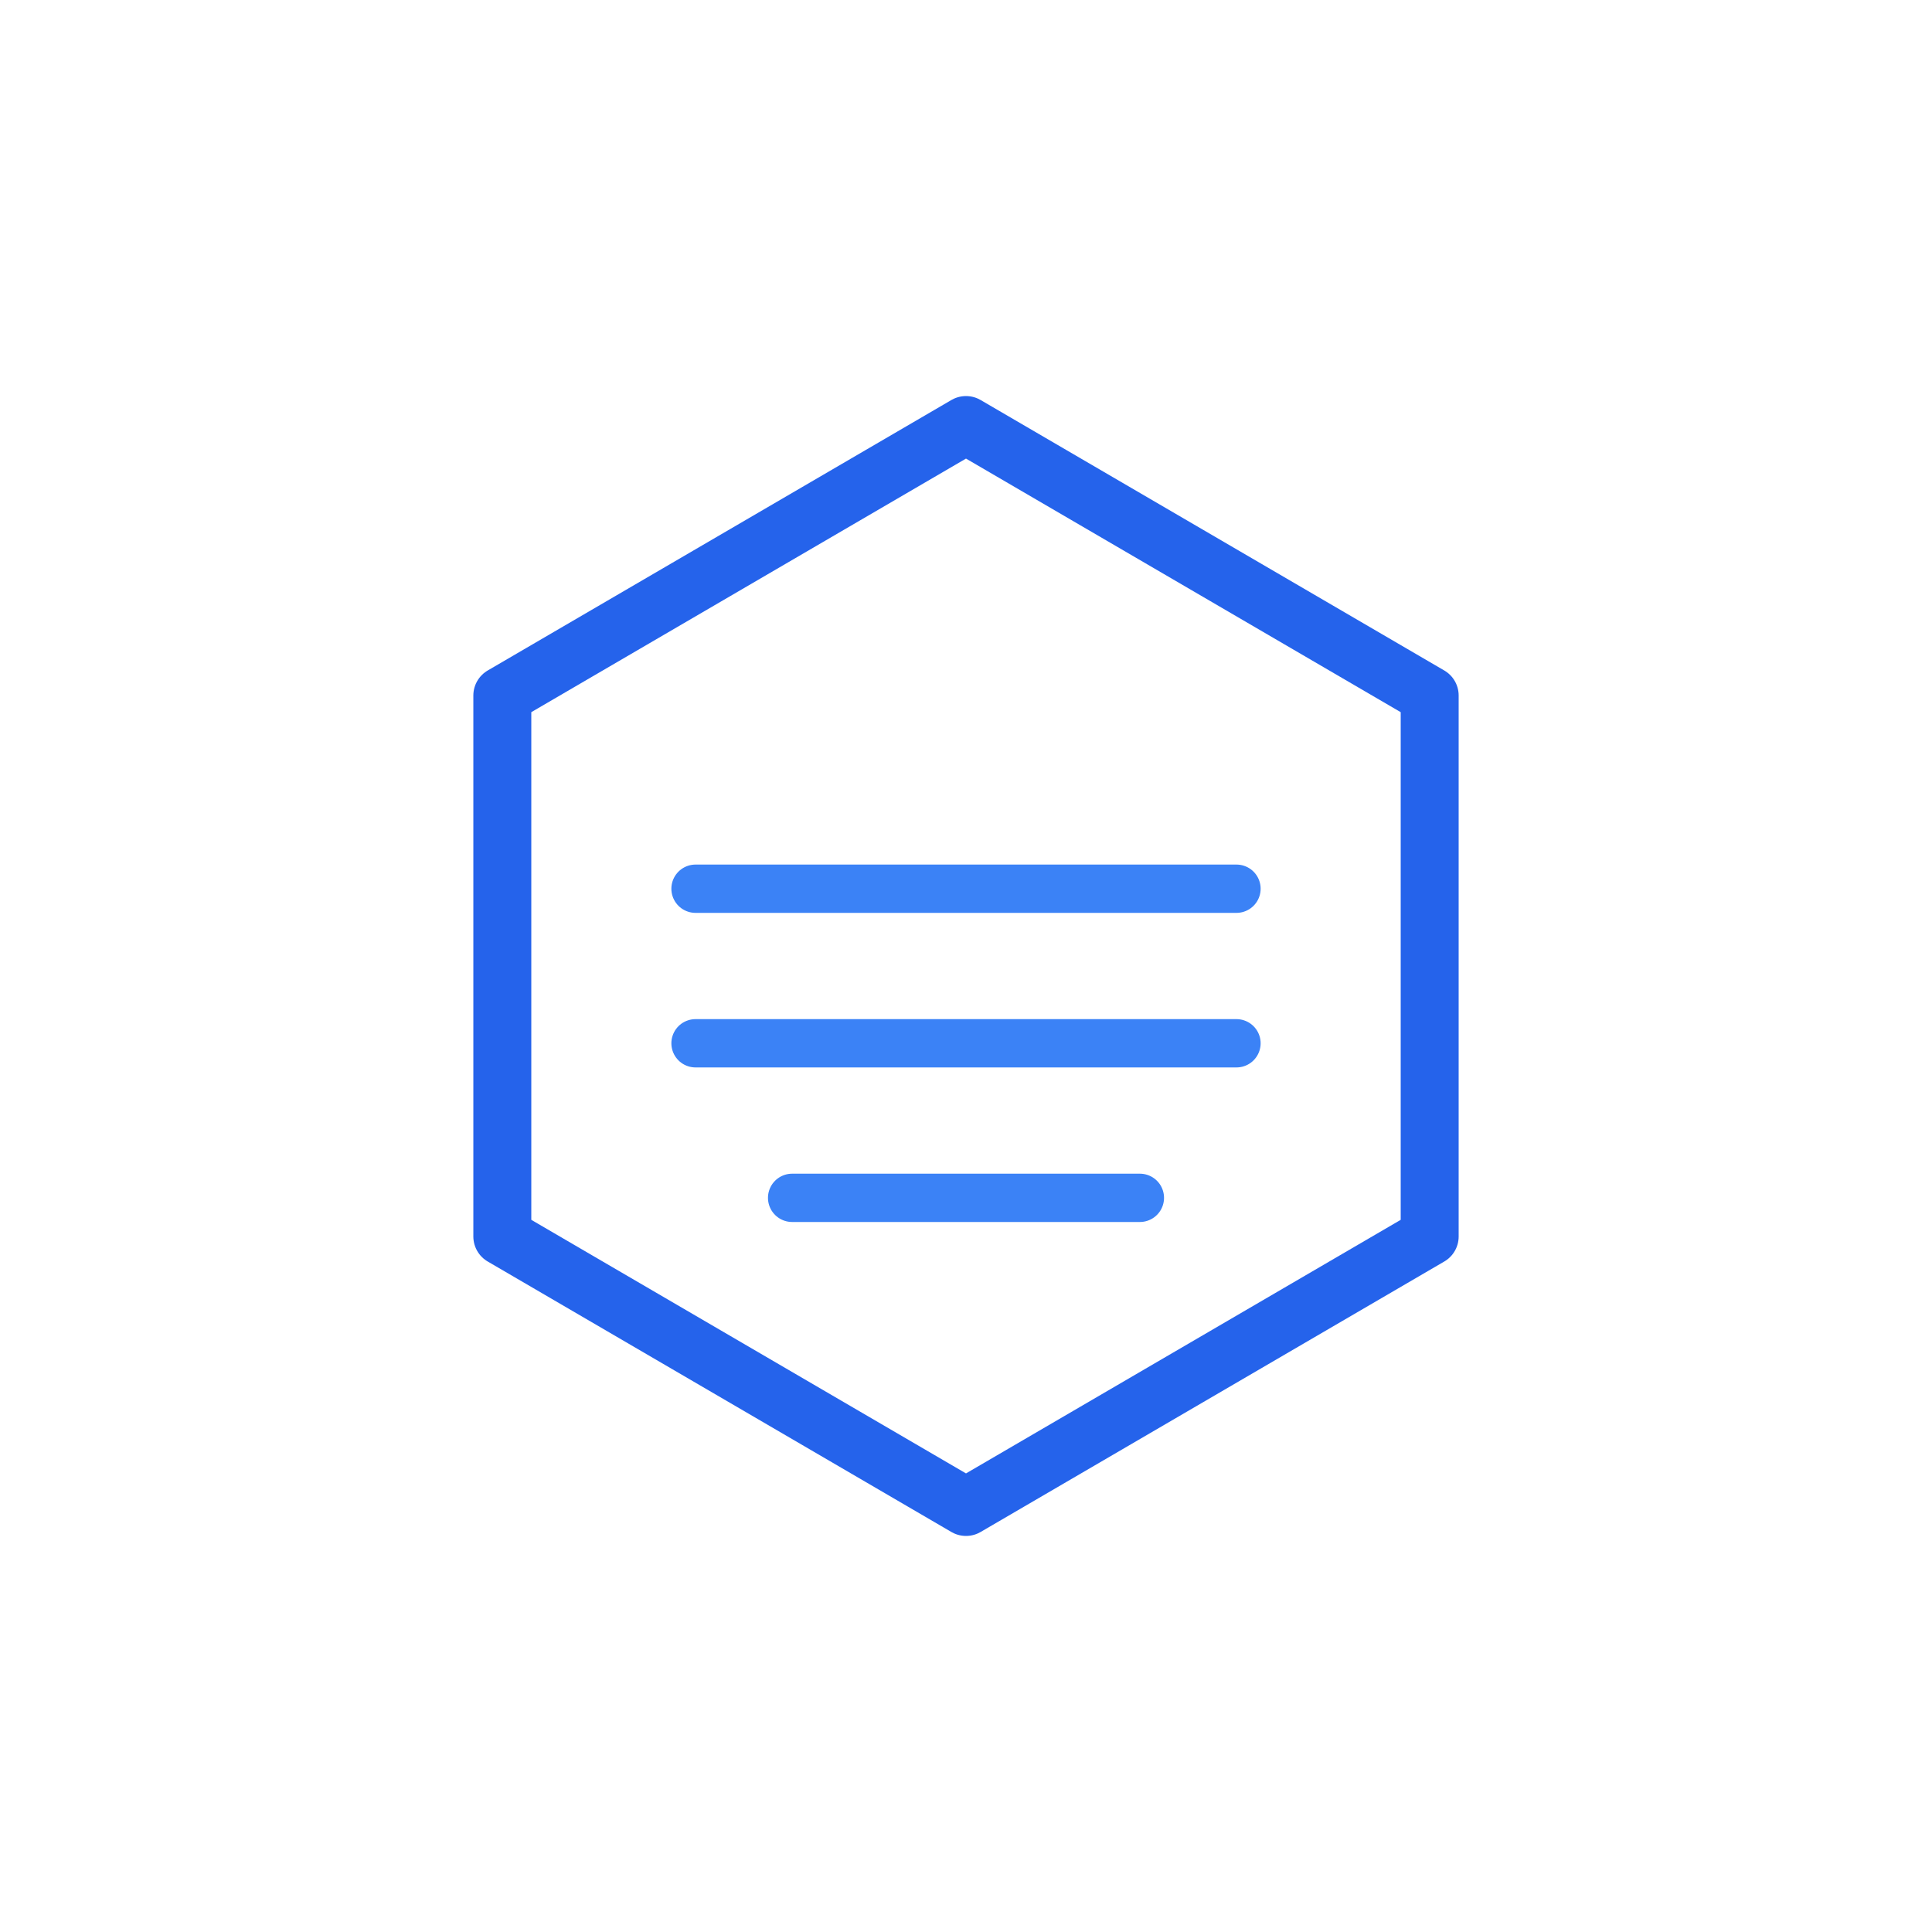
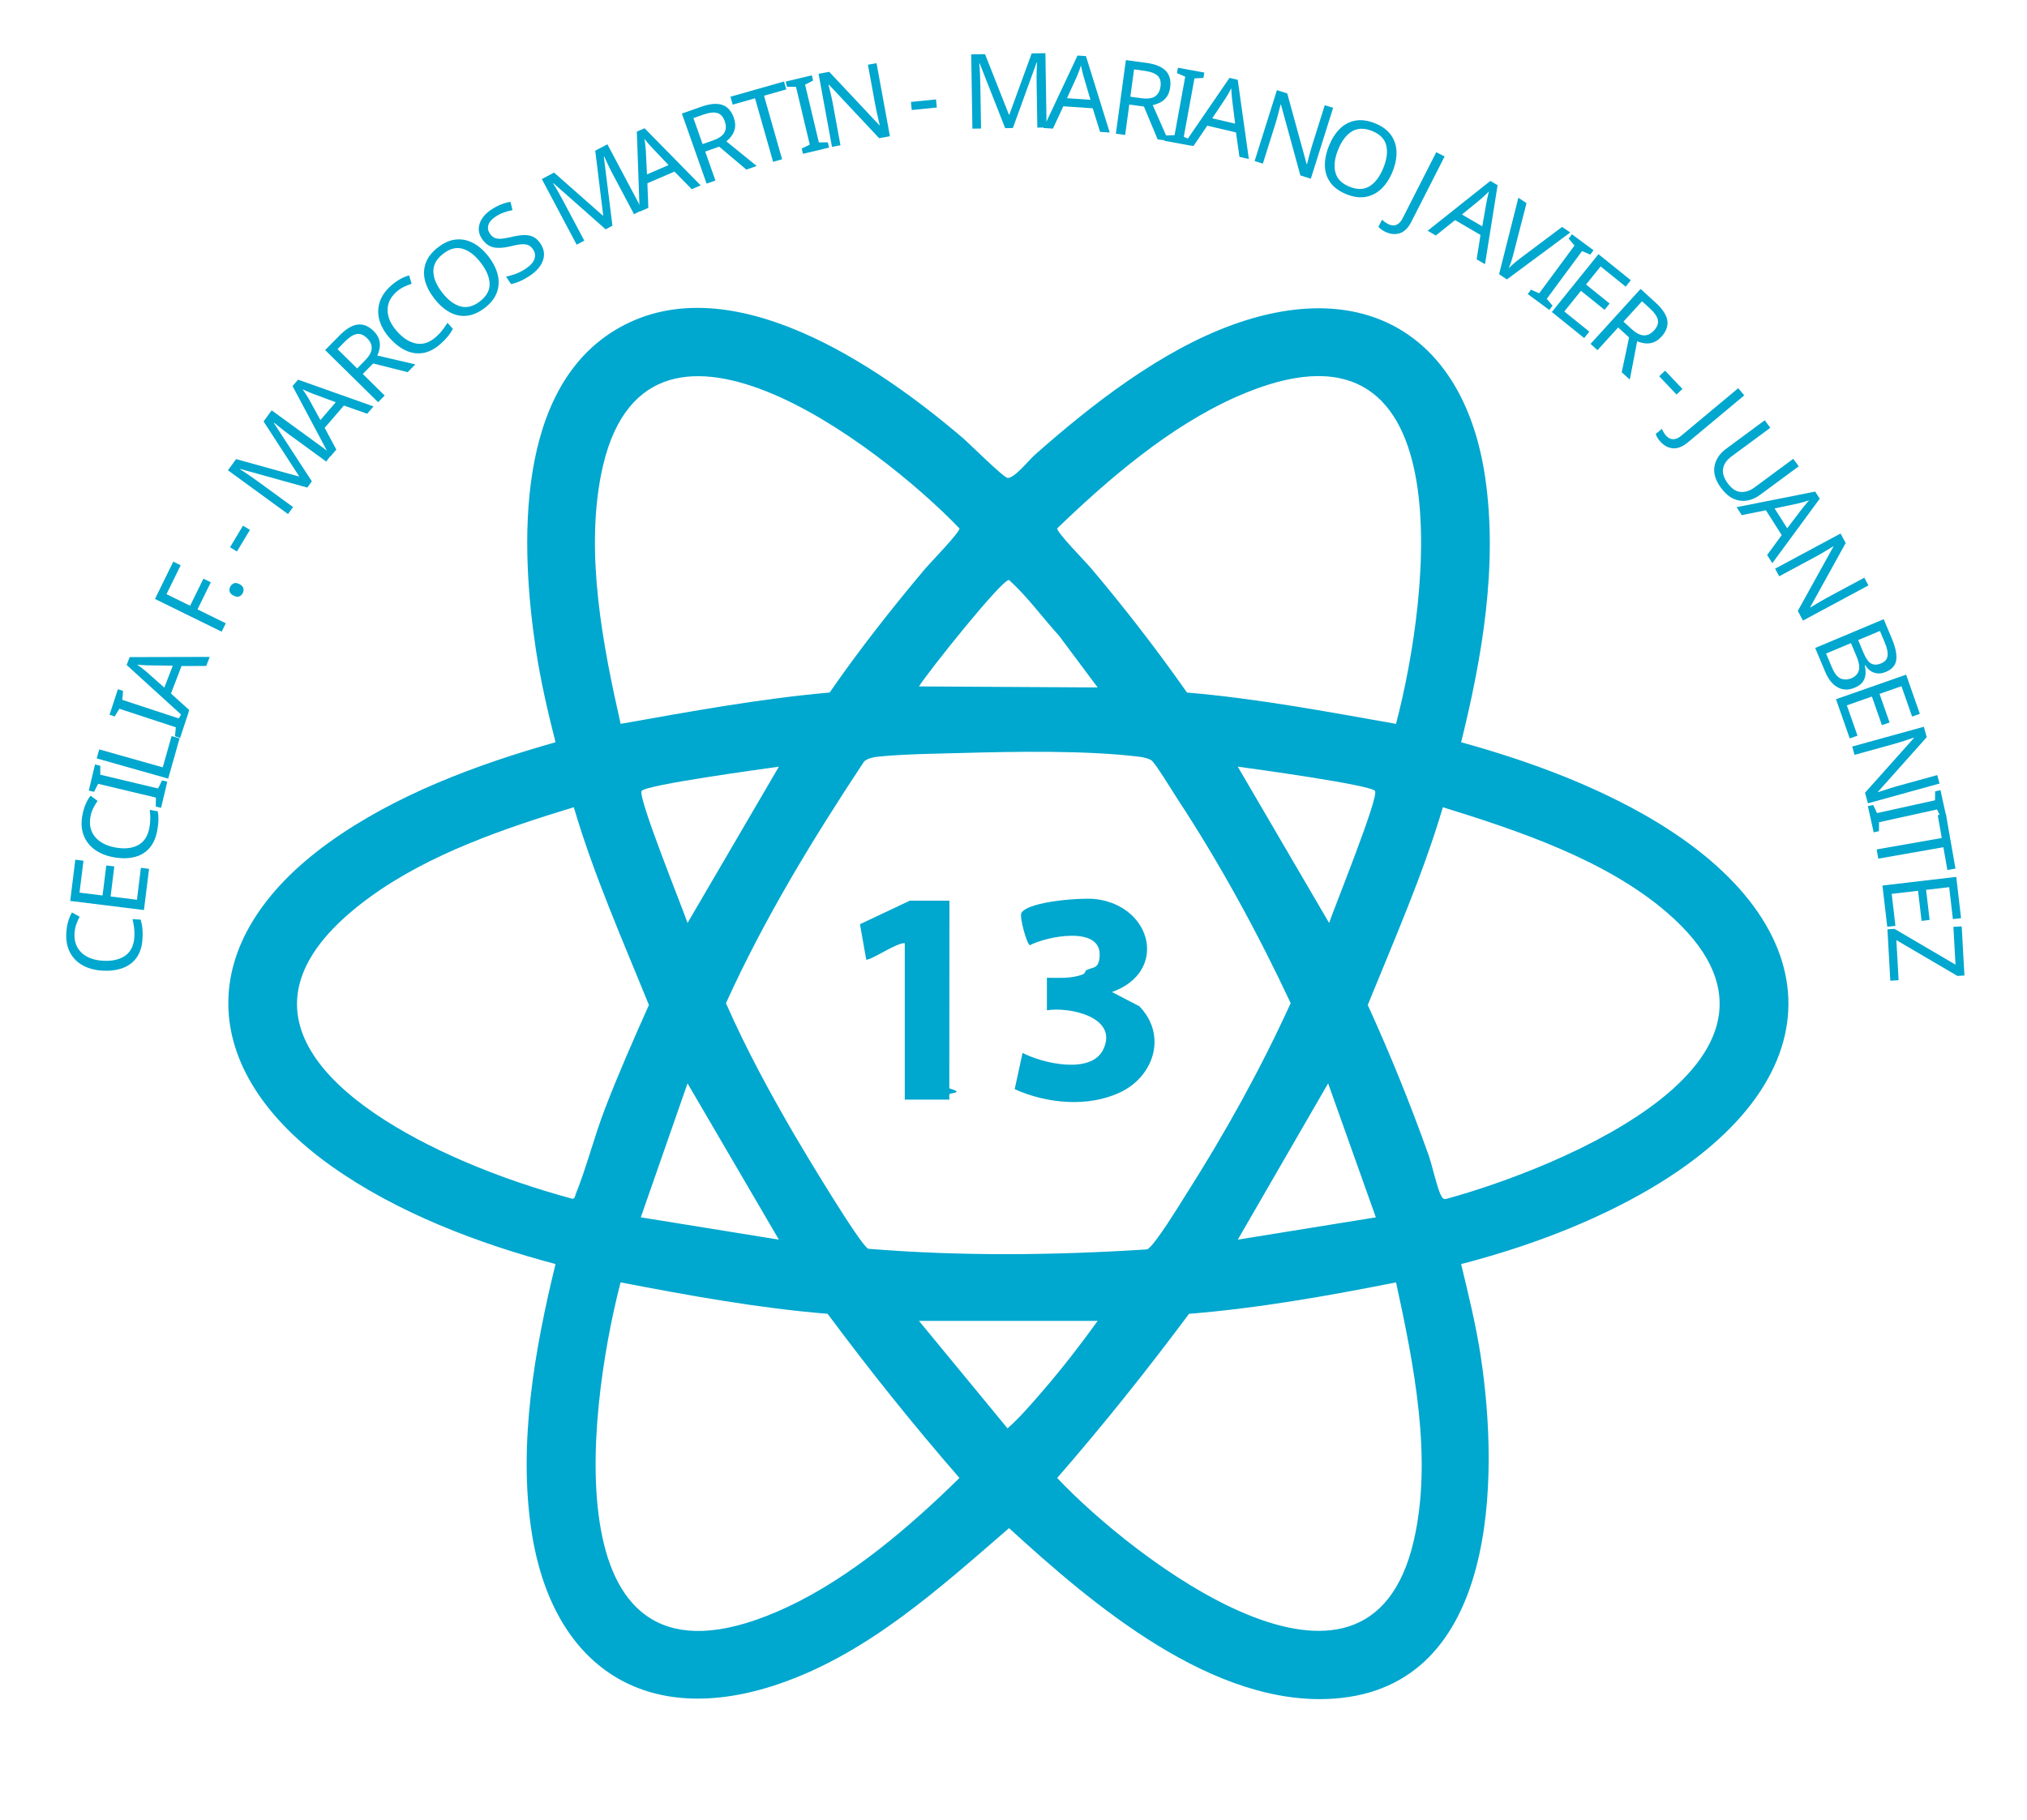
- <svg xmlns="http://www.w3.org/2000/svg" viewBox="0 0 200 200" width="200" height="200" role="img" aria-labelledby="title desc">
-   <rect width="100%" height="100%" fill="none" />
-   <g transform="translate(100,100)">
-     <polygon points="-48,-28 0,-56 48,-28 48,28 0,56 -48,28" fill="none" stroke="#2563eb" stroke-width="6" stroke-linejoin="round" />
-     <g stroke="#3b82f6" stroke-width="5" stroke-linecap="round">
-       <line x1="-28" y1="-8" x2="28" y2="-8" />
-       <line x1="-28" y1="8" x2="28" y2="8" />
-       <line x1="-18" y1="24" x2="18" y2="24" />
-     </g>
+ <svg xmlns="http://www.w3.org/2000/svg" viewBox="0 0 998.29 896.36">
+   <defs>
+     <style>
+       .cls-1 {
+         font-family: MyriadPro-Regular, 'Myriad Pro';
+         font-size: 51.25px;
+       }
+ 
+       .cls-1, .cls-2 {
+         fill: #00a7ce;
+       }
+     </style>
+   </defs>
+   <g id="Layer_1" data-name="Layer 1">
+     <path class="cls-2" d="M719.59,365.61c30.35,8.36,61.17,19.46,88.68,34.84,93.04,52.01,98.67,129.56,4.63,184.97-28.45,16.76-61.45,28.99-93.3,37.21,3.63,15.1,7.38,30.4,9.71,45.78,8.93,59.03,8.69,162.4-72.17,168.25-59.64,4.32-119.03-46.29-160.18-83.97-34.24,29.58-69.41,61.67-113.12,76.67-65.71,22.55-111.98-8.28-122.11-75.38-6.53-43.26,1.59-89.35,11.87-131.36-38.01-10.08-78.04-25.27-110.32-48.19-66.61-47.31-68.39-110.94-1.58-159.21,32.77-23.67,73.18-38.68,111.9-49.62-3.84-15.09-7.38-30.37-9.7-45.8-7.61-50.58-10.53-129.23,41.02-158.36,55.15-31.17,127.93,19,169.15,54.2,3.44,2.94,20.09,19.57,22.18,19.77,3.25.3,10.54-8.84,13.33-11.31,28.06-24.83,62.18-51.44,97.77-64.23,66.64-23.95,114.12,7.07,124.11,75.39,6.3,43.11-1.48,88.51-11.86,130.35ZM305.66,356.55c34.16-6.05,68.29-12.38,102.93-15.43,14.6-21.11,30.53-41.33,47.03-60.97,2.37-2.82,17.23-18,16.9-19.89-39.15-40.76-155.9-130.46-176.46-26.67-7.83,39.53.83,84.24,9.6,122.96ZM687.53,356.55c16.83-63.81,34.44-211.2-78.61-161.1-32.73,14.5-62.71,40.2-88.26,64.81-.32,1.89,14.12,16.6,16.44,19.35,16.72,19.76,32.61,40.32,47.49,61.51,34.66,2.94,68.77,9.39,102.93,15.43ZM540.59,338.61l-19.02-25.47c-8.27-9.09-15.48-19.2-24.61-27.45-3.39-.59-40.26,45.71-44.37,52.42l88.01.5ZM473.39,370.91c-12.87.35-27.6.49-40.28,1.72-2.4.23-5.73.77-7.55,2.45-25.19,38.07-49.19,77.47-68.02,119.04,9.72,22.25,21.61,44.09,33.89,65.17,4.21,7.23,32.34,54.19,36.19,55.81,45.67,3.74,91.62,3.23,137.27.31,3.21-.94,16.32-22.48,19.12-26.88,19.2-30.14,36.88-61.97,51.64-94.42-16.1-34.36-34.74-68.59-55.64-100.42-2.18-3.32-10.93-17.7-12.87-19.13-1.39-1.02-4.4-1.63-6.16-1.84-26.48-3.18-60.65-2.56-87.59-1.82ZM383.6,377.63c-8.03,1.16-65.2,8.88-67.59,11.94-2.15,2.75,20.09,57.57,22.6,65.05l44.99-76.99ZM654.58,454.62c2.52-7.48,24.75-62.3,22.6-65.05-2.34-2.99-59.6-10.89-67.59-11.94l44.99,76.99ZM282.58,397.61c-34.33,10.47-71.05,22.95-100.3,44.19-77.27,56.12-15.1,103.68,45.64,129.99,17.46,7.56,35.73,13.74,54.1,18.72,1.24-.32,1.19-1.5,1.56-2.42,5.25-13.01,9.1-28.24,14.27-41.73,6.65-17.35,14.17-34.37,21.74-51.33-13.05-32.19-27.15-64.02-37-97.43ZM710.61,397.61c-9.86,33.4-23.96,65.24-37,97.43,11.07,24.23,21.08,48.95,30.01,74.06,1.72,4.84,4.23,16.47,6.15,19.84.57,1,.89,1.78,2.26,1.66,55.57-15.1,191.35-69.78,109.09-141.01-29.97-25.95-73.17-40.41-110.51-51.98ZM383.6,610.61l-44.99-76.99-23.02,65.99,68,10.99ZM677.6,599.61l-23.5-65.99-44.5,76.99,68-10.99ZM305.63,631.65c-17.27,66.73-34.13,214.45,82.33,159.83,31.09-14.58,60.29-39.6,84.57-63.5-22.73-26.1-44.28-53.08-64.94-80.85-34.35-2.81-68.21-8.99-101.96-15.48ZM687.56,631.65c-33.71,6.67-67.61,12.71-101.96,15.49-20.68,27.75-42.23,54.74-64.94,80.85,37.01,39.36,152.95,129.21,175.63,30.84,9.38-40.67-.05-87.13-8.74-127.18ZM540.6,650.63h-88s43.61,52.94,43.61,52.94c6.01-5.29,11.98-12.24,17.36-18.48,9.51-11.03,18.52-22.65,27.03-34.46Z" />
+     <path class="cls-2" d="M547.6,488.63l13.49,6.99c13.82,14.16,7.33,34.58-9.51,42.48-15.91,7.46-36.15,5.47-51.85-1.61l3.88-17.87c9.74,5.1,33.79,10.82,39.76-1.73,7.58-15.94-16.67-21.03-27.77-19.27v-16.01c5.97.03,12.09.51,17.77-1.7,1.08-.42,1.11-1.72,1.55-1.96,3.25-1.83,6.21-.3,6.65-6.96,1.03-15.37-26.41-9.68-34.36-5.41-1.48-.46-5.33-14.07-4.15-15.96,3.6-5.76,30.19-7.58,36.79-6.74,27.78,3.55,35.47,35.94,7.76,45.76Z" />
+     <path class="cls-2" d="M467.6,443.62l-.07,92.46c7.68,2.26.73,2.25.24,2.71-.62.59-.03,2.83-.17,2.83h-22v-77c-3.33-.77-17.59,9-18.99,8l-3.08-17.39,24.57-11.6h19.5Z" />
+   </g>
+   <g id="Layer_2" data-name="Layer 2">
+     <text class="cls-1" transform="translate(78.7 587.94) rotate(-101.76)">
+       <tspan x="0" y="0"> </tspan>
+     </text>
+     <text class="cls-1" transform="translate(76.53 577.53) rotate(-100.34)">
+       <tspan x="0" y="0"> </tspan>
+     </text>
+     <text class="cls-1" transform="translate(74.61 567.03) rotate(-98.92)">
+       <tspan x="0" y="0"> </tspan>
+     </text>
+     <text class="cls-1" transform="translate(72.96 556.53) rotate(-97.5)">
+       <tspan x="0" y="0"> </tspan>
+     </text>
+     <text class="cls-1" transform="translate(71.56 545.96) rotate(-96.09)">
+       <tspan x="0" y="0"> </tspan>
+     </text>
+     <text class="cls-1" transform="translate(70.43 535.36) rotate(-94.68)">
+       <tspan x="0" y="0"> </tspan>
+     </text>
+     <text class="cls-1" transform="translate(69.56 524.74) rotate(-93.28)">
+       <tspan x="0" y="0"> </tspan>
+     </text>
+     <text class="cls-1" transform="translate(68.95 514.12) rotate(-91.88)">
+       <tspan x="0" y="0"> </tspan>
+     </text>
+     <text class="cls-1" transform="translate(68.64 503.42) rotate(-90.93)">
+       <tspan x="0" y="0"> </tspan>
+     </text>
+     <text class="cls-1" transform="translate(68.5 492.84) rotate(-89.07)">
+       <tspan x="0" y="0"> </tspan>
+     </text>
+     <text class="cls-1" transform="translate(68.44 482.33) rotate(-86.49)">
+       <tspan x="0" y="0">C</tspan>
+     </text>
+     <text class="cls-1" transform="translate(70.28 453.19) rotate(-82.93)">
+       <tspan x="0" y="0">E</tspan>
+     </text>
+     <text class="cls-1" transform="translate(73.23 428.67) rotate(-79.34)">
+       <tspan x="0" y="0">C</tspan>
+     </text>
+     <text class="cls-1" transform="translate(78.85 399.89) rotate(-76.59)">
+       <tspan x="0" y="0">I</tspan>
+     </text>
+     <text class="cls-1" transform="translate(81.48 388.3) rotate(-74.2)">
+       <tspan x="0" y="0">L</tspan>
+     </text>
+     <text class="cls-1" transform="translate(88.07 365.42) rotate(-71.81)">
+       <tspan x="0" y="0">I</tspan>
+     </text>
+     <text class="cls-1" transform="translate(91.53 354.09) rotate(-68.95)">
+       <tspan x="0" y="0">A</tspan>
+     </text>
+     <text class="cls-1" transform="translate(102.87 325.28) rotate(-66.18)">
+       <tspan x="0" y="0"> </tspan>
+     </text>
+     <text class="cls-1" transform="translate(106.98 315.61) rotate(-63.84)">
+       <tspan x="0" y="0">F</tspan>
+     </text>
+     <text class="cls-1" transform="translate(115.71 297.9) rotate(-62.16)">
+       <tspan x="0" y="0">.</tspan>
+     </text>
+     <text class="cls-1" transform="translate(120.56 288.72) rotate(-60.76)">
+       <tspan x="0" y="0"> </tspan>
+     </text>
+     <text class="cls-1" transform="translate(125.71 279.43) rotate(-59.02)">
+       <tspan x="0" y="0">-</tspan>
+     </text>
+     <text class="cls-1" transform="translate(133.7 266.18) rotate(-57.29)">
+       <tspan x="0" y="0"> </tspan>
+     </text>
+     <text class="cls-1" transform="translate(138.91 257.22) rotate(-53.91)">
+       <tspan x="0" y="0">M</tspan>
+     </text>
+     <text class="cls-1" transform="translate(162.6 224.97) rotate(-49.27)">
+       <tspan x="0" y="0">A</tspan>
+     </text>
+     <text class="cls-1" transform="translate(182.73 201.65) rotate(-45.45)">
+       <tspan x="0" y="0">R</tspan>
+     </text>
+     <text class="cls-1" transform="translate(201.77 182.24) rotate(-41.72)">
+       <tspan x="0" y="0">C</tspan>
+     </text>
+     <text class="cls-1" transform="translate(222.6 163.46) rotate(-37.65)">
+       <tspan x="0" y="0">O</tspan>
+     </text>
+     <text class="cls-1" transform="translate(250.18 142.37) rotate(-33.71)">
+       <tspan x="0" y="0">S</tspan>
+     </text>
+     <text class="cls-1" transform="translate(270.99 128.65) rotate(-31.36)">
+       <tspan x="0" y="0"> </tspan>
+     </text>
+     <text class="cls-1" transform="translate(279.62 122.85) rotate(-27.96)">
+       <tspan x="0" y="0">M</tspan>
+     </text>
+     <text class="cls-1" transform="translate(315.03 104.23) rotate(-23.28)">
+       <tspan x="0" y="0">A</tspan>
+     </text>
+     <text class="cls-1" transform="translate(343.31 92.1) rotate(-19.42)">
+       <tspan x="0" y="0">R</tspan>
+     </text>
+     <text class="cls-1" transform="translate(369.27 82.98) rotate(-15.88)">
+       <tspan x="0" y="0">T</tspan>
+     </text>
+     <text class="cls-1" transform="translate(393.46 76.24) rotate(-13.4)">
+       <tspan x="0" y="0">I</tspan>
+     </text>
+     <text class="cls-1" transform="translate(404.86 73.23) rotate(-10.39)">
+       <tspan x="0" y="0">N</tspan>
+     </text>
+     <text class="cls-1" transform="translate(437.65 67.5) rotate(-7.48)">
+       <tspan x="0" y="0"> </tspan>
+     </text>
+     <text class="cls-1" transform="translate(448.17 66.07) rotate(-5.75)">
+       <tspan x="0" y="0">-</tspan>
+     </text>
+     <text class="cls-1" transform="translate(463.57 64.56) rotate(-4.03)">
+       <tspan x="0" y="0"> </tspan>
+     </text>
+     <text class="cls-1" transform="translate(473.94 63.46) rotate(-.93)">
+       <tspan x="0" y="0">M</tspan>
+     </text>
+     <text class="cls-1" transform="translate(513.91 63.04) rotate(3.91)">
+       <tspan x="0" y="0">A</tspan>
+     </text>
+     <text class="cls-1" transform="translate(544.64 65.19) rotate(7.74)">
+       <tspan x="0" y="0">R</tspan>
+     </text>
+     <text class="cls-1" transform="translate(571.56 69.01) rotate(10.34)">
+       <tspan x="0" y="0">I</tspan>
+     </text>
+     <text class="cls-1" transform="translate(583.22 70.88) rotate(13.19)">
+       <tspan x="0" y="0">A</tspan>
+     </text>
+     <text class="cls-1" transform="translate(613.16 77.83) rotate(17.46)">
+       <tspan x="0" y="0">N</tspan>
+     </text>
+     <text class="cls-1" transform="translate(644.74 87.7) rotate(21.99)">
+       <tspan x="0" y="0">O</tspan>
+     </text>
+     <text class="cls-1" transform="translate(676.94 101.04) rotate(25.02)">
+       <tspan x="0" y="0"> </tspan>
+     </text>
+     <text class="cls-1" transform="translate(686.55 105.45) rotate(26.97)">
+       <tspan x="0" y="0">J</tspan>
+     </text>
+     <text class="cls-1" transform="translate(703.11 113.66) rotate(30.25)">
+       <tspan x="0" y="0">A</tspan>
+     </text>
+     <text class="cls-1" transform="translate(727.44 127.79) rotate(33.81)">
+       <tspan x="0" y="0">V</tspan>
+     </text>
+     <text class="cls-1" transform="translate(750.77 143.62) rotate(36.46)">
+       <tspan x="0" y="0">I</tspan>
+     </text>
+     <text class="cls-1" transform="translate(760.41 150.56) rotate(38.89)">
+       <tspan x="0" y="0">E</tspan>
+     </text>
+     <text class="cls-1" transform="translate(779.67 166.04) rotate(42.31)">
+       <tspan x="0" y="0">R</tspan>
+     </text>
+     <text class="cls-1" transform="translate(799.68 184.48) rotate(44.8)">
+       <tspan x="0" y="0"> </tspan>
+     </text>
+     <text class="cls-1" transform="translate(807.23 191.92) rotate(46.52)">
+       <tspan x="0" y="0">-</tspan>
+     </text>
+     <text class="cls-1" transform="translate(817.85 203.17) rotate(48.24)">
+       <tspan x="0" y="0"> </tspan>
+     </text>
+     <text class="cls-1" transform="translate(824.96 211.02) rotate(50.17)">
+       <tspan x="0" y="0">J</tspan>
+     </text>
+     <text class="cls-1" transform="translate(836.95 225.04) rotate(53.55)">
+       <tspan x="0" y="0">U</tspan>
+     </text>
+     <text class="cls-1" transform="translate(855.3 249.81) rotate(57.52)">
+       <tspan x="0" y="0">A</tspan>
+     </text>
+     <text class="cls-1" transform="translate(871.88 275.73) rotate(61.76)">
+       <tspan x="0" y="0">N</tspan>
+     </text>
+     <text class="cls-1" transform="translate(887.37 305.17) rotate(64.68)">
+       <tspan x="0" y="0"> </tspan>
+     </text>
+     <text class="cls-1" transform="translate(892.05 314.59) rotate(67.21)">
+       <tspan x="0" y="0">B</tspan>
+     </text>
+     <text class="cls-1" transform="translate(902.58 339.72) rotate(70.69)">
+       <tspan x="0" y="0">E</tspan>
+     </text>
+     <text class="cls-1" transform="translate(910.89 362.93) rotate(74.55)">
+       <tspan x="0" y="0">N</tspan>
+     </text>
+     <text class="cls-1" transform="translate(919.49 395.07) rotate(77.57)">
+       <tspan x="0" y="0">I</tspan>
+     </text>
+     <text class="cls-1" transform="translate(922.19 406.64) rotate(80.04)">
+       <tspan x="0" y="0">T</tspan>
+     </text>
+     <text class="cls-1" transform="translate(926.52 431.24) rotate(83.34)">
+       <tspan x="0" y="0">E</tspan>
+     </text>
+     <text class="cls-1" transform="translate(929.45 455.78) rotate(86.81)">
+       <tspan x="0" y="0">Z</tspan>
+     </text>
  </g>
</svg>
